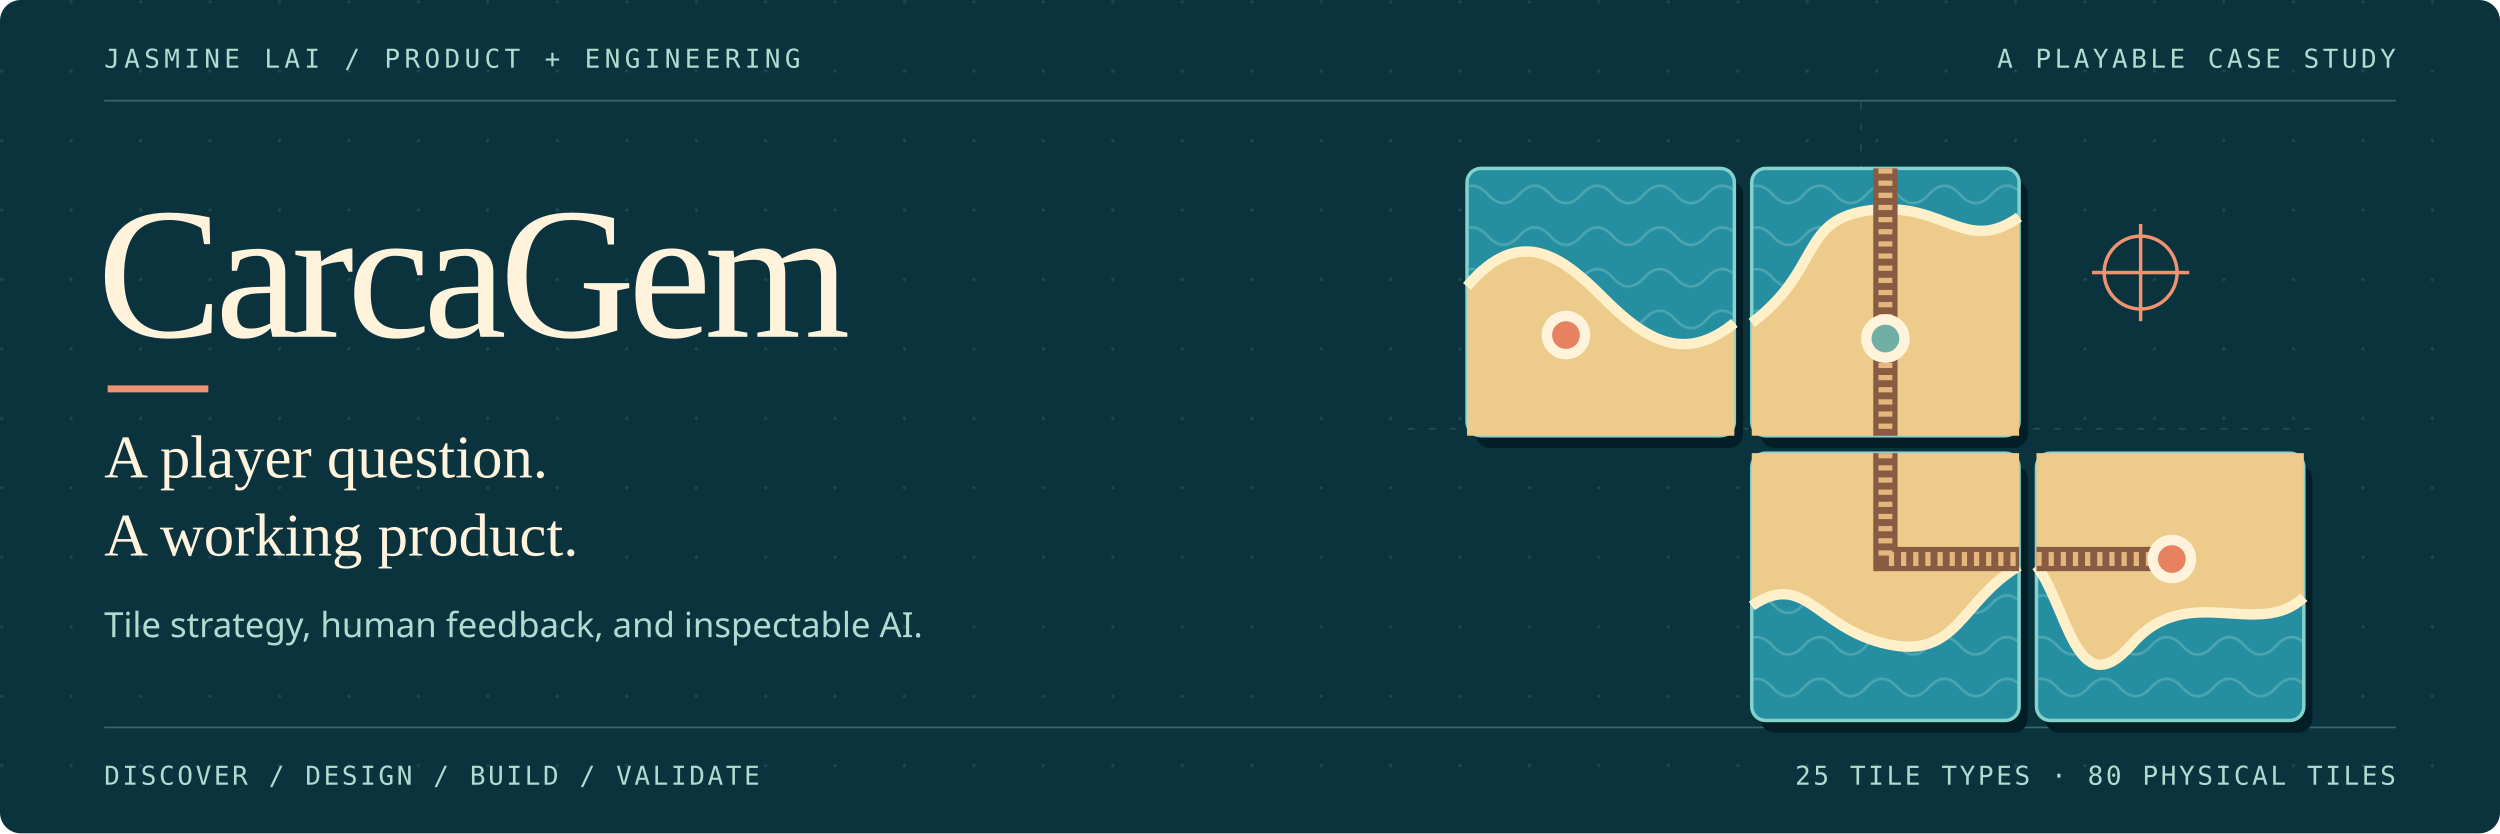
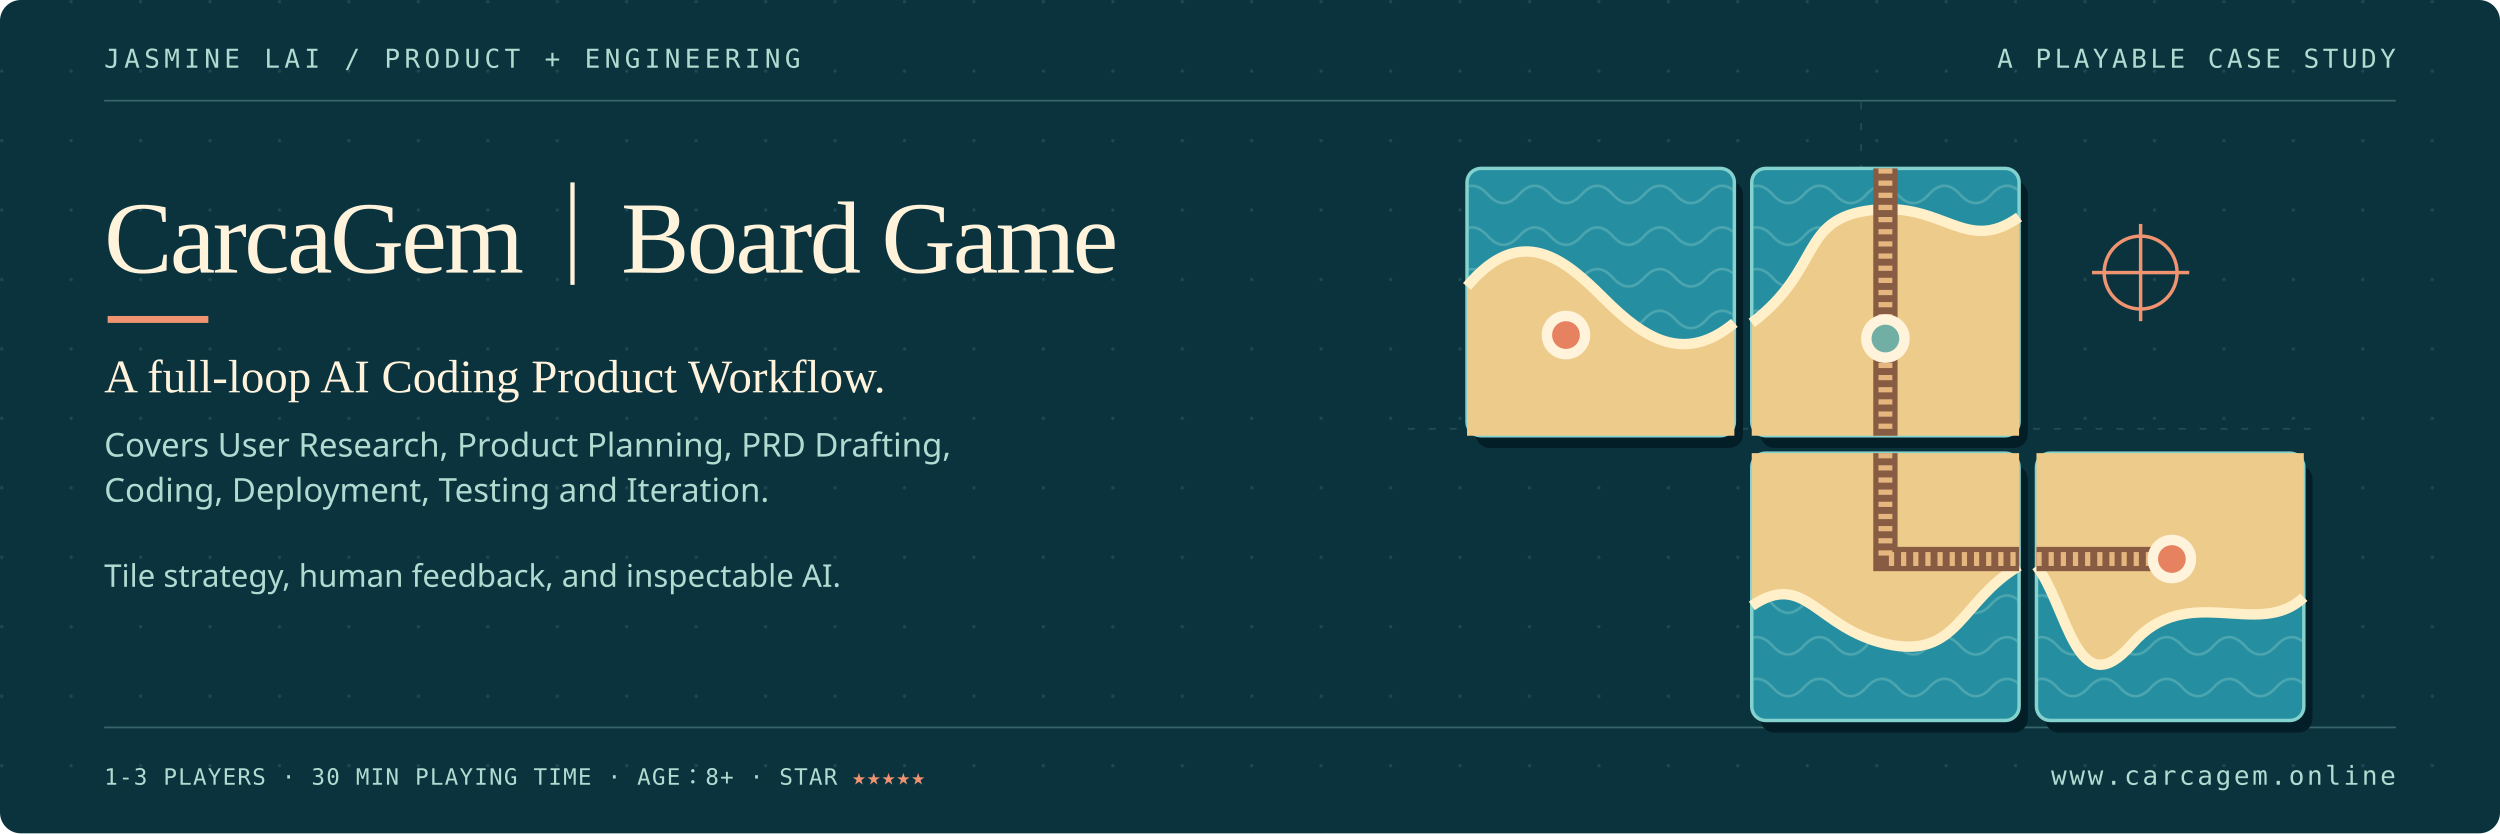
<svg xmlns="http://www.w3.org/2000/svg" width="1440" height="480" viewBox="0 0 1440 480" fill="none" role="img" aria-labelledby="title desc">
  <defs>
    <pattern id="grid" width="40" height="40" patternUnits="userSpaceOnUse">
      <circle cx="1" cy="1" r="1" fill="#70AAA8" opacity=".18" />
    </pattern>
    <pattern id="waves" width="36" height="24" patternUnits="userSpaceOnUse">
      <path d="M-6 15Q3 5 12 15T30 15T48 15" stroke="#B1E0D3" stroke-opacity=".28" stroke-width="1.5" />
    </pattern>
  </defs>
  <rect width="1440" height="480" rx="12" fill="#0A333E" />
  <rect width="1440" height="480" rx="12" fill="url(#grid)" />
  <path d="M60 58H1380" stroke="#83B6B3" stroke-opacity=".38" />
  <text x="60" y="39" fill="#B1DAD0" font-family="monospace" font-size="15" letter-spacing="2.5">JASMINE LAI / PRODUCT + ENGINEERING</text>
  <text x="1380" y="39" text-anchor="end" fill="#B1DAD0" font-family="monospace" font-size="15" letter-spacing="2">A PLAYABLE CASE STUDY</text>
-   <text x="56" y="194" fill="#FFF3DC" font-family="Georgia, 'Times New Roman', serif" font-size="108" letter-spacing="-4">CarcaGem</text>
-   <path d="M62 224H120" stroke="#F09370" stroke-width="4" />
-   <text x="60" y="275" fill="#FFF3DC" font-family="Georgia, 'Times New Roman', serif" font-size="35">A player question.</text>
-   <text x="60" y="320" fill="#FFF3DC" font-family="Georgia, 'Times New Roman', serif" font-size="35">A working product.</text>
-   <text x="60" y="367" fill="#B1DAD0" font-family="sans-serif" font-size="20">Tile strategy, human feedback, and inspectable AI.</text>
+   <text x="60" y="157" fill="#FFF3DC" font-family="Georgia, 'Times New Roman', serif" font-size="59" letter-spacing="-1.5">CarcaGem｜Board Game</text>
+   <path d="M62 184H120" stroke="#F09370" stroke-width="4" />
+   <text x="60" y="226" fill="#FFF3DC" font-family="Georgia, 'Times New Roman', serif" font-size="27">A full-loop AI Coding Product Workflow.</text>
+   <text x="60" y="263" fill="#B1DAD0" font-family="sans-serif" font-size="19">Covers User Research, Product Planning, PRD Drafting,</text>
+   <text x="60" y="289" fill="#B1DAD0" font-family="sans-serif" font-size="19">Coding, Deployment, Testing and Iteration.</text>
+   <text x="60" y="338" fill="#B1DAD0" font-family="sans-serif" font-size="18">Tile strategy, human feedback, and inspectable AI.</text>
  <path d="M60 419H1380" stroke="#83B6B3" stroke-opacity=".38" />
-   <text x="60" y="452" fill="#B1DAD0" font-family="monospace" font-size="15" letter-spacing="1.5">DISCOVER / DESIGN / BUILD / VALIDATE</text>
-   <text x="1380" y="452" text-anchor="end" fill="#B1DAD0" font-family="monospace" font-size="15" letter-spacing="1.5">25 TILE TYPES · 80 PHYSICAL TILES</text>
+   <text x="60" y="452" fill="#B1DAD0" font-family="monospace" font-size="13" letter-spacing=".7">1-3 PLAYERS · 30 MIN PLAYING TIME · AGE：8+ · STAR <tspan fill="#F09370">★★★★★</tspan>
+   </text>
+   <text x="1380" y="452" text-anchor="end" fill="#B1DAD0" font-family="monospace" font-size="15" letter-spacing="1.5">www.carcagem.online</text>
  <g transform="translate(845 91)">
    <path d="M-34 156H488M227-32V300" stroke="#B1DAD0" stroke-opacity=".15" stroke-dasharray="4 8" />
    <g transform="translate(0 6)">
      <rect x="5" y="7" width="154" height="154" rx="8" fill="#041E27" />
      <rect width="154" height="154" rx="8" fill="#258FA1" stroke="#84D2CD" stroke-width="2" />
      <rect x="1" y="1" width="152" height="152" rx="7" fill="url(#waves)" />
      <path d="M0 68C31 31 56 52 79 75S125 113 154 89V154H0Z" fill="#EDCB8A" />
      <path d="M0 68C31 31 56 52 79 75S125 113 154 89" stroke="#FFF0CA" stroke-width="6" />
      <circle cx="57" cy="96" r="14" fill="#FFF3DC" />
      <circle cx="57" cy="96" r="8" fill="#E68260" />
    </g>
    <g transform="translate(164 6)">
      <rect x="5" y="7" width="154" height="154" rx="8" fill="#041E27" />
      <rect width="154" height="154" rx="8" fill="#258FA1" stroke="#84D2CD" stroke-width="2" />
      <rect x="1" y="1" width="152" height="152" rx="7" fill="url(#waves)" />
      <path d="M0 89C41 58 27 29 69 24S123 50 154 28V154H0Z" fill="#EDCB8A" />
      <path d="M0 89C41 58 27 29 69 24S123 50 154 28" stroke="#FFF0CA" stroke-width="6" />
      <path d="M77 0V154" stroke="#885C42" stroke-width="14" />
      <path d="M77 0V154" stroke="#E5B77F" stroke-width="8" stroke-dasharray="3 4" />
      <circle cx="77" cy="98" r="14" fill="#FFF3DC" />
      <circle cx="77" cy="98" r="8" fill="#71AFA4" />
    </g>
    <g transform="translate(164 170)">
      <rect x="5" y="7" width="154" height="154" rx="8" fill="#041E27" />
      <rect width="154" height="154" rx="8" fill="#258FA1" stroke="#84D2CD" stroke-width="2" />
      <rect x="1" y="1" width="152" height="152" rx="7" fill="url(#waves)" />
      <path d="M0 0H154V65C120 85 119 119 78 110S31 67 0 88Z" fill="#EDCB8A" />
      <path d="M0 88C31 67 37 101 78 110S120 85 154 65" stroke="#FFF0CA" stroke-width="6" />
      <path d="M77 0V61H154" stroke="#885C42" stroke-width="14" />
      <path d="M77 0V61H154" stroke="#E5B77F" stroke-width="8" stroke-dasharray="3 4" />
    </g>
    <g transform="translate(328 170)">
      <rect x="5" y="7" width="154" height="154" rx="8" fill="#041E27" />
      <rect width="154" height="154" rx="8" fill="#258FA1" stroke="#84D2CD" stroke-width="2" />
      <rect x="1" y="1" width="152" height="152" rx="7" fill="url(#waves)" />
      <path d="M0 0H154V83C128 108 87 73 55 110S18 88 0 65Z" fill="#EDCB8A" />
      <path d="M0 65C18 88 23 147 55 110S128 108 154 83" stroke="#FFF0CA" stroke-width="6" />
      <path d="M0 61H72" stroke="#885C42" stroke-width="14" />
      <path d="M0 61H72" stroke="#E5B77F" stroke-width="8" stroke-dasharray="3 4" />
      <circle cx="78" cy="61" r="14" fill="#FFF3DC" />
      <circle cx="78" cy="61" r="8" fill="#E68260" />
    </g>
    <path d="M360 66H416M388 38V94" stroke="#F09370" stroke-width="2" />
    <circle cx="388" cy="66" r="21" stroke="#F09370" stroke-width="2" />
  </g>
</svg>
